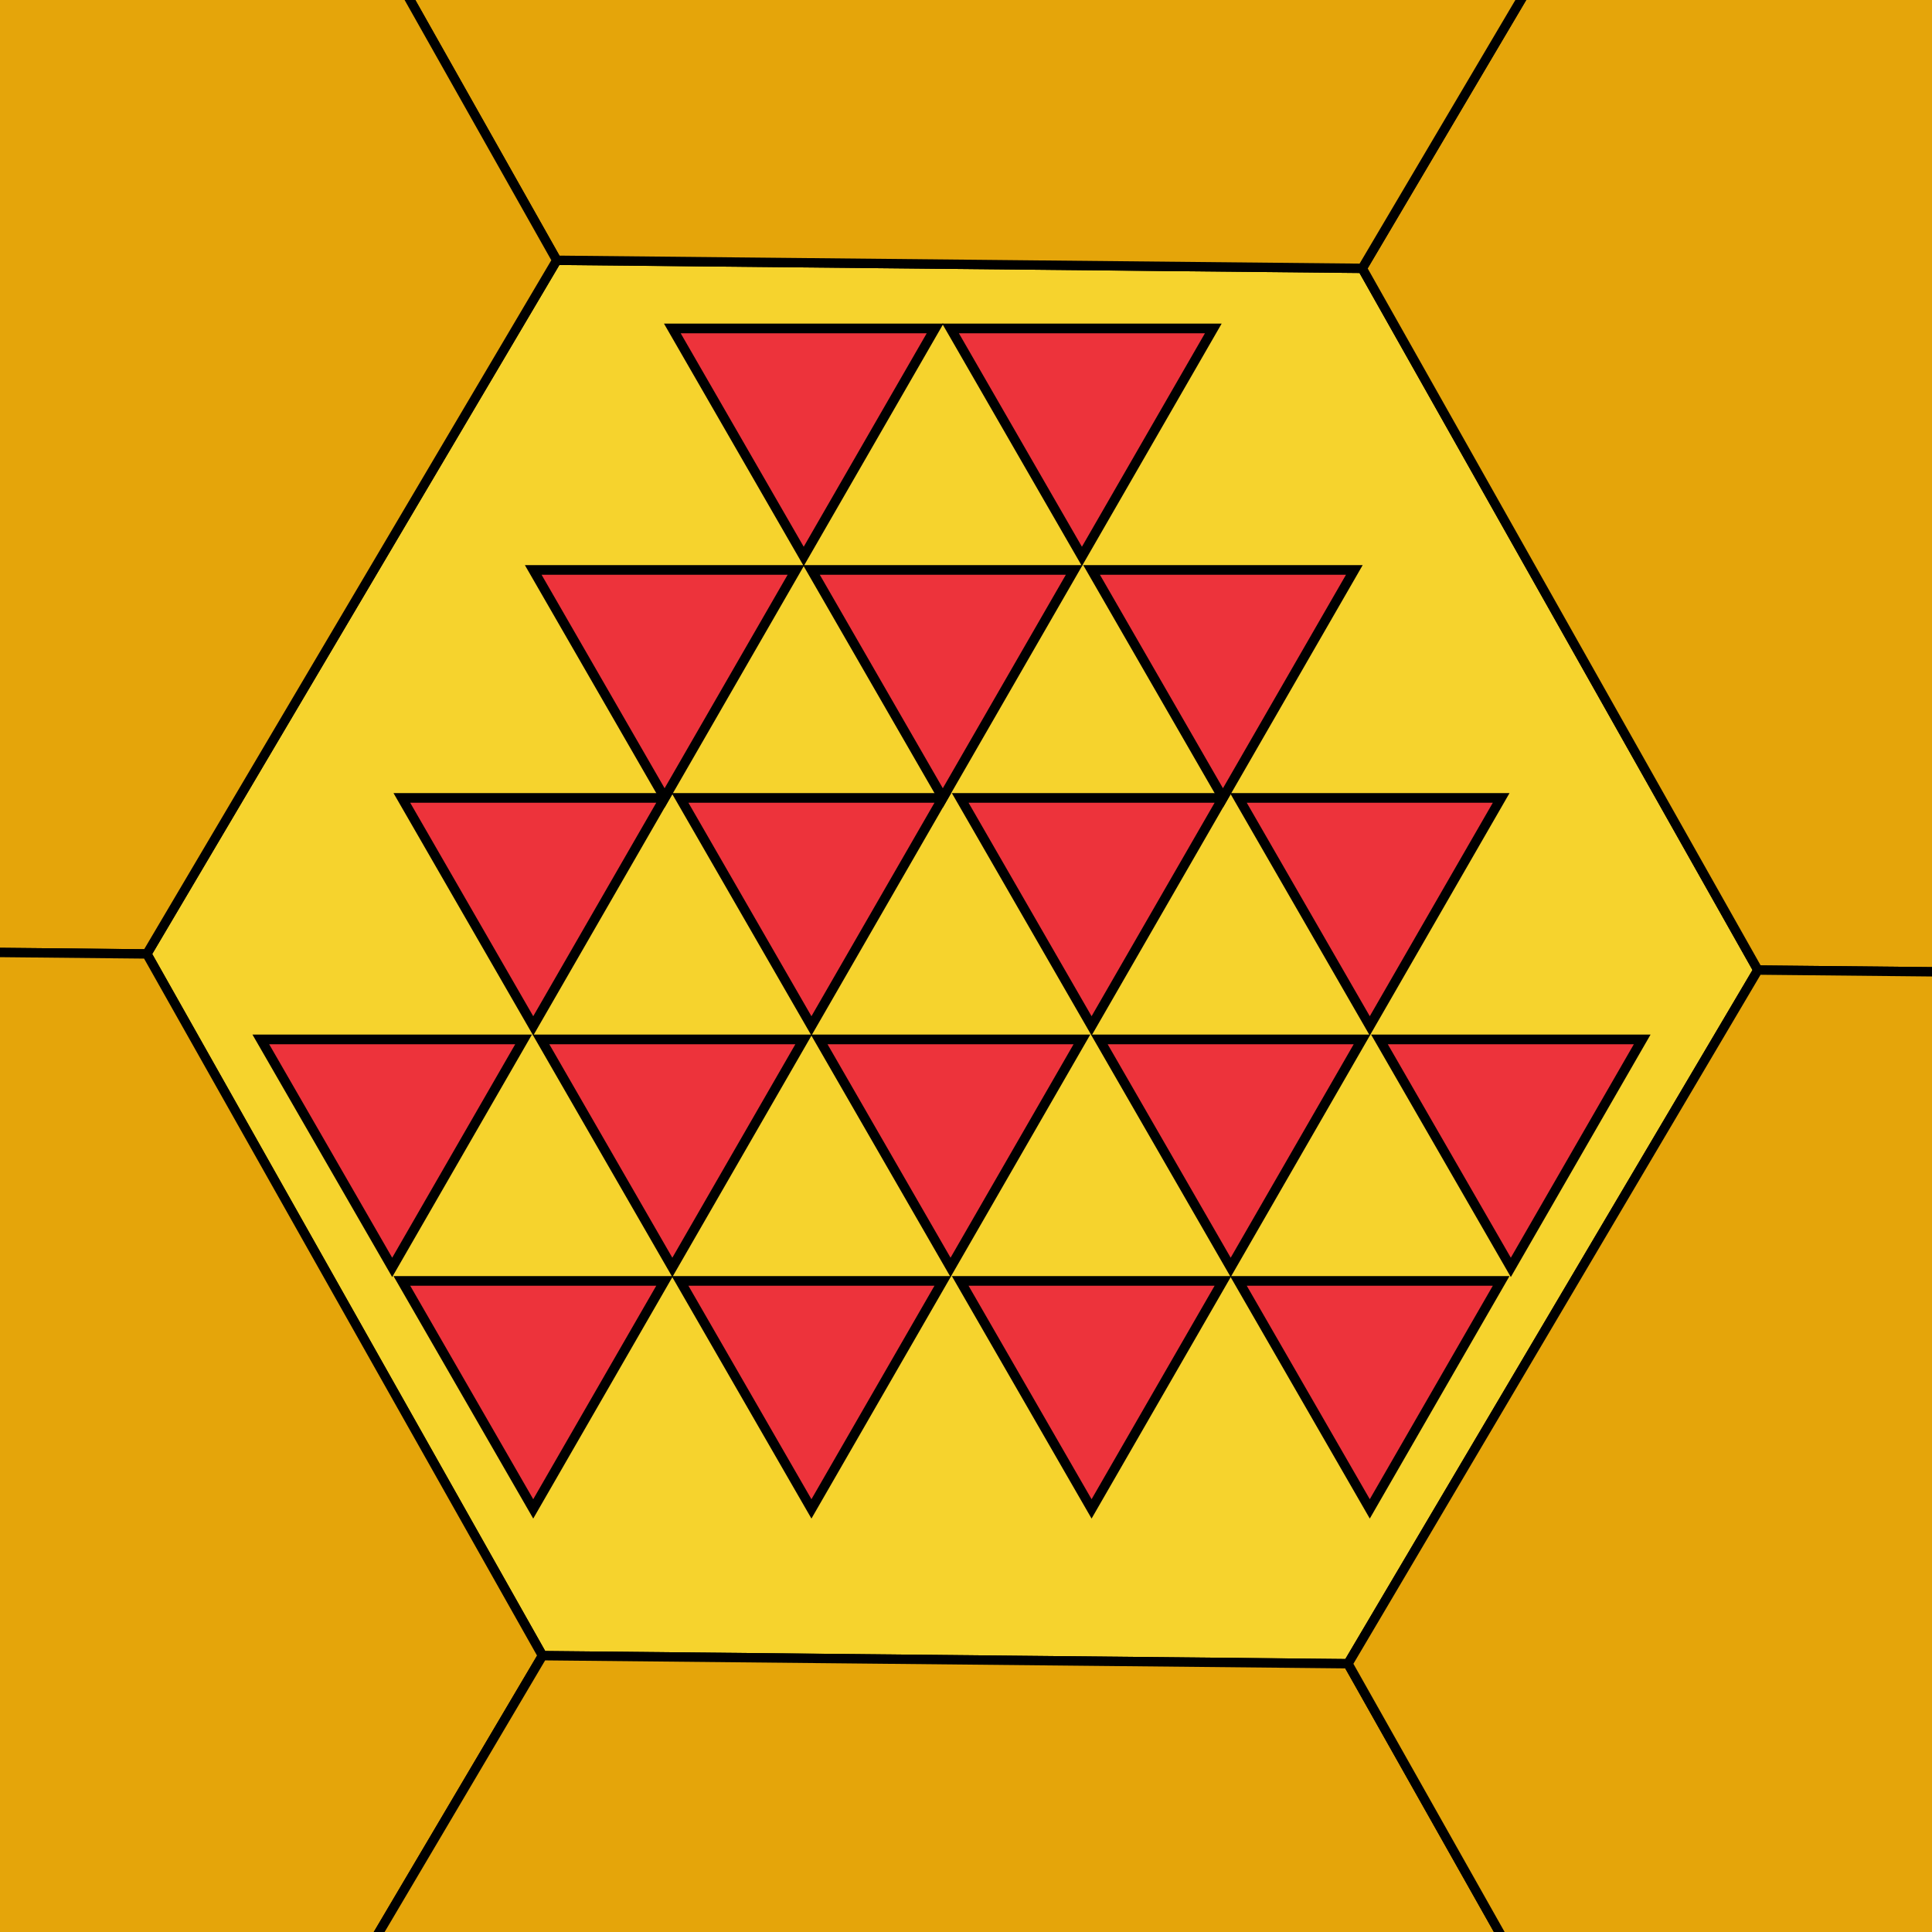
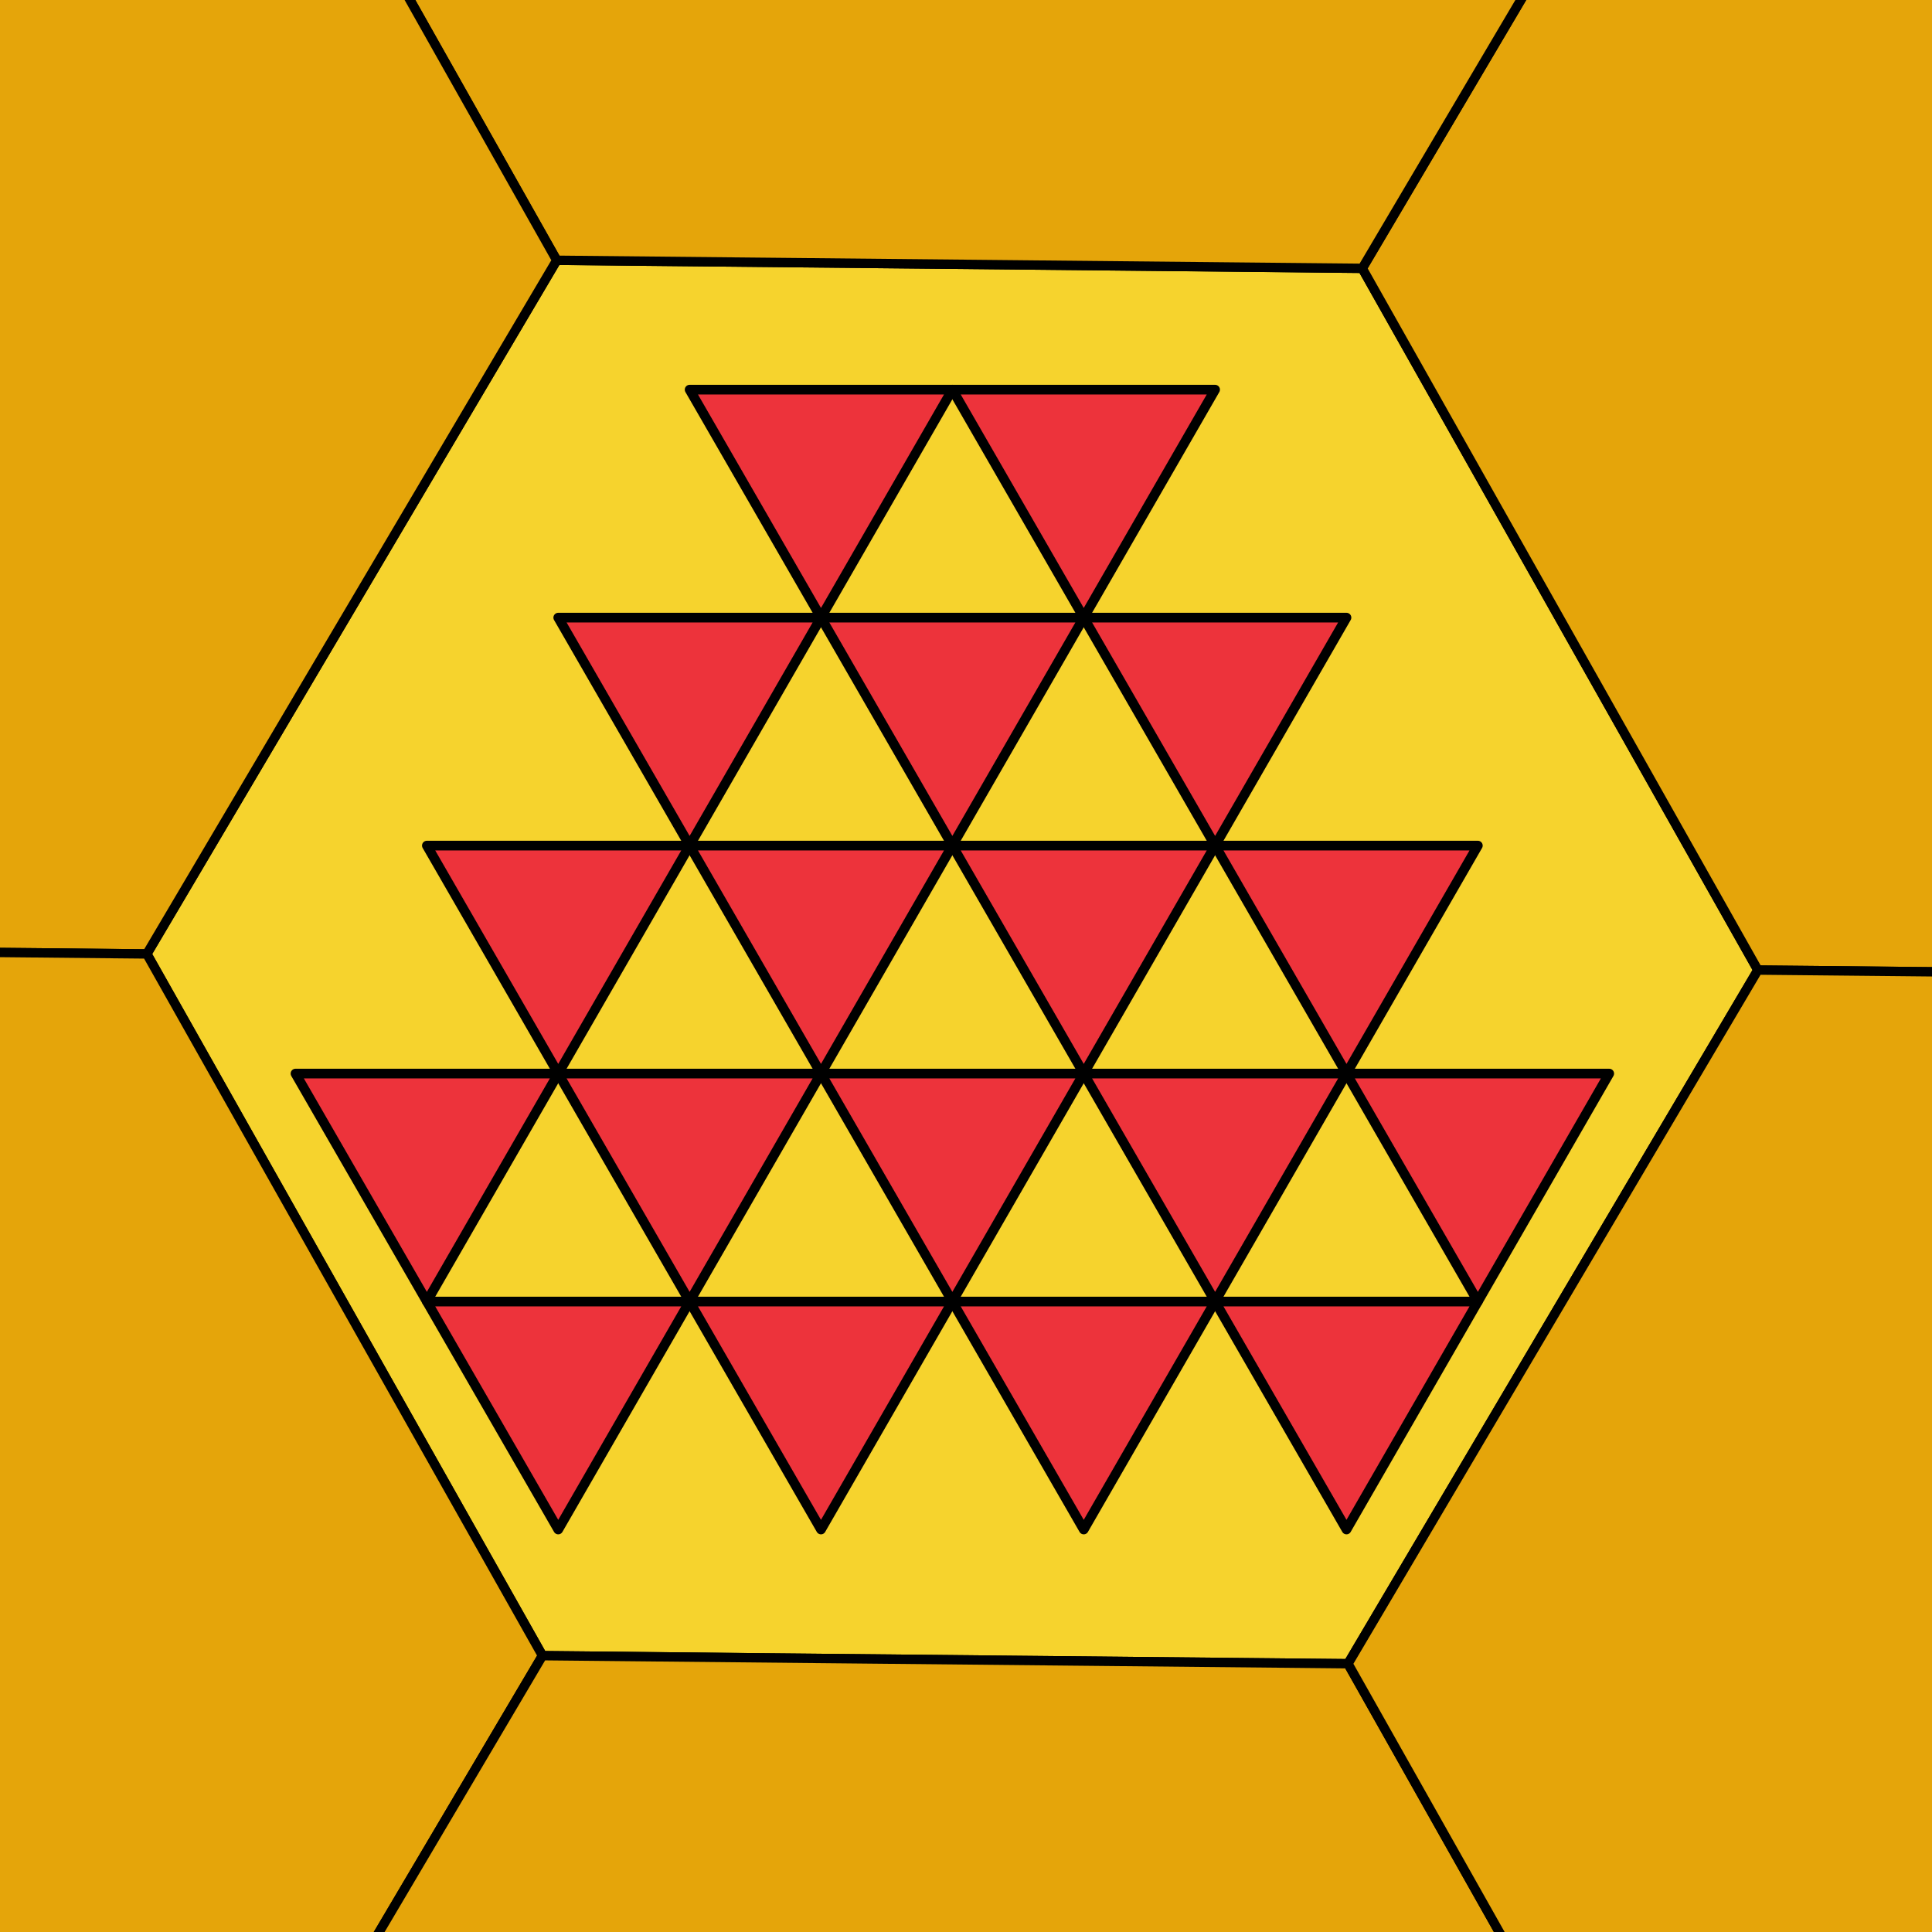
<svg xmlns="http://www.w3.org/2000/svg" width="1e3mm" height="1e3mm" version="1.1" viewBox="0 0 1e3 1e3" id="svg58">
  <defs id="defs62" />
-   <path d="M 697.72,861.14 280.78,856.97 76,493.76 288.16,134.72 705.1,138.89 909.88,502.1 Z" fill="#f6d32d" stroke-width="4.855" id="path2" style="stroke:#000000" />
-   <g fill="#ed333b" stroke-width="5" id="g40" style="stroke:#000000">
-     <path d="M 488,663 H 352 l 68,118 z" id="path4" />
-     <path d="M 633,663 H 497 l 68,118 z" id="path6" />
-     <path d="M 705,538 H 569 l 68,118 z" id="path8" />
-     <path d="M 560,538 H 424 l 68,118 z" id="path10" />
-     <path d="M 416,538 H 280 l 68,118 z" id="path12" />
-     <path d="M 777,413 H 641 l 68,118 z" id="path14" />
-     <path d="M 633,413 H 497 l 68,118 z" id="path16" />
-     <path d="M 488,413 H 352 l 68,118 z" id="path18" />
-     <path d="M 344,413 H 208 l 68,118 z" id="path20" />
-     <path d="m 777,663 -136,10e-6 68,118 z" id="path22" />
-     <path d="M 850,538 H 714 l 68,118 z" id="path24" />
-     <path d="m 344,663 -136,10e-6 68,118 z" id="path26" />
-     <path d="m 271,538 -136,10e-6 68,118 z" id="path28" />
-     <path d="M 412,295 H 276 l 68,118 z" id="path30" />
-     <path d="M 556,295 H 420 l 68,118 z" id="path32" />
-     <path d="M 701,295 H 565 l 68,118 z" id="path34" />
-     <path d="M 628,170 H 492 l 68,118 z" id="path36" />
-     <path d="M 484,170 H 348 l 68,118 z" id="path38" />
+   <path d="M 697.72,861.14 280.78,856.97 76,493.76 288.16,134.72 705.1,138.89 909.88,502.1 Z" fill="#f6d32d" stroke-width="4.855" id="path2" style="stroke:#000000;stroke-linejoin:round;stroke-linecap:round" />
+   <path d="M 1326.82,506.27 909.88,502.1 705.1,138.89 l 212.16,-359.04 416.94,4.17 204.78,363.21 z" id="path42" style="fill:#e5a50a;stroke:#000000;stroke-width:4.855;stroke-linejoin:round;stroke-linecap:round" />
+   <path d="m 705.1,138.89 -416.94,-4.17 -204.78,-363.21 212.16,-359.04 416.94,4.17 204.78,363.21 z" id="path44" style="fill:#e5a50a;stroke:#000000;stroke-width:4.855;stroke-linejoin:round;stroke-linecap:round" />
+   <path d="m 76,493.76 -416.94,-4.17 -204.78,-363.21 212.16,-359.04 416.94,4.17 204.78,363.21 z" id="path46" style="fill:#e5a50a;stroke:#000000;stroke-width:4.855;stroke-linejoin:round;stroke-linecap:round" />
+   <path d="M 68.62,1216.01 -348.32,1211.84 -553.1,848.63 -340.94,489.59 76,493.76 280.78,856.97 Z" id="path48" style="fill:#e5a50a;stroke:#000000;stroke-width:4.855;stroke-linejoin:round;stroke-linecap:round" />
+   <path d="M 690.34,1583.39 273.4,1579.22 68.62,1216.01 280.78,856.97 l 416.94,4.17 204.78,363.21 z" id="path50" style="fill:#e5a50a;stroke:#000000;stroke-width:4.855;stroke-linejoin:round;stroke-linecap:round" />
+   <path d="M 1319.44,1228.52 902.5,1224.35 697.72,861.14 909.88,502.1 l 416.94,4.17 204.78,363.21 z" id="path52" style="fill:#e5a50a;stroke:#000000;stroke-width:4.855;stroke-linejoin:round;stroke-linecap:round" />
+   <g id="g976" style="stroke-linejoin:round;stroke-linecap:round">
+     <path d="M 356.94,673.676 H 220.94 L 288.94,791.676 Z" id="path884" style="fill:#ed333b;stroke:#000000;stroke-width:5;stroke-linejoin:round;stroke-linecap:round" />
+     <path d="M 492.94,673.676 H 356.94 L 424.94,791.676 Z" id="path886" style="fill:#ed333b;stroke:#000000;stroke-width:5;stroke-linejoin:round;stroke-linecap:round" />
+     <path d="M 696.94,555.676 H 560.94 L 628.94,673.676 Z" id="path888" style="fill:#ed333b;stroke:#000000;stroke-width:5;stroke-linejoin:round;stroke-linecap:round" />
+     <path d="M 560.94,555.676 H 424.94 L 492.94,673.676 Z" id="path890" style="fill:#ed333b;stroke:#000000;stroke-width:5;stroke-linejoin:round;stroke-linecap:round" />
+     <path d="M 424.94,555.676 H 288.94 L 356.94,673.676 Z" id="path892" style="fill:#ed333b;stroke:#000000;stroke-width:5;stroke-linejoin:round;stroke-linecap:round" />
+     <path d="M 764.94,437.676 H 628.94 L 696.94,555.676 Z" id="path894" style="fill:#ed333b;stroke:#000000;stroke-width:5;stroke-linejoin:round;stroke-linecap:round" />
+     <path d="M 628.94,437.676 H 492.94 L 560.94,555.676 Z" id="path896" style="fill:#ed333b;stroke:#000000;stroke-width:5;stroke-linejoin:round;stroke-linecap:round" />
+     <path d="M 492.94,437.676 H 356.94 L 424.94,555.676 Z" id="path898" style="fill:#ed333b;stroke:#000000;stroke-width:5;stroke-linejoin:round;stroke-linecap:round" />
+     <path d="M 356.94,437.676 H 220.94 L 288.94,555.676 Z" id="path900" style="fill:#ed333b;stroke:#000000;stroke-width:5;stroke-linejoin:round;stroke-linecap:round" />
+     <path d="M 628.94,673.676 L 492.94,673.676 L 560.94,791.676 Z" id="path902" style="fill:#ed333b;stroke:#000000;stroke-width:5;stroke-linejoin:round;stroke-linecap:round" />
+     <path d="M 832.94,555.676 H 696.94 L 764.94,673.676 Z" id="path904" style="fill:#ed333b;stroke:#000000;stroke-width:5;stroke-linejoin:round;stroke-linecap:round" />
+     <path d="M 764.94,673.676 L 628.94,673.676 L 696.94,791.676 Z" id="path906" style="fill:#ed333b;stroke:#000000;stroke-width:5;stroke-linejoin:round;stroke-linecap:round" />
+     <path d="M 288.94,555.676 L 152.94,555.676 L 220.94,673.676 Z" id="path908" style="fill:#ed333b;stroke:#000000;stroke-width:5;stroke-linejoin:round;stroke-linecap:round" />
+     <path d="M 424.94,319.676 H 288.94 L 356.94,437.676 Z" id="path910" style="fill:#ed333b;stroke:#000000;stroke-width:5;stroke-linejoin:round;stroke-linecap:round" />
+     <path d="M 560.94,319.676 H 424.94 L 492.94,437.676 Z" id="path912" style="fill:#ed333b;stroke:#000000;stroke-width:5;stroke-linejoin:round;stroke-linecap:round" />
+     <path d="M 696.94,319.676 H 560.94 L 628.94,437.676 Z" id="path914" style="fill:#ed333b;stroke:#000000;stroke-width:5;stroke-linejoin:round;stroke-linecap:round" />
+     <path d="M 628.94,201.676 H 492.94 L 560.94,319.676 Z" id="path916" style="fill:#ed333b;stroke:#000000;stroke-width:5;stroke-linejoin:round;stroke-linecap:round" />
+     <path d="M 492.94,201.676 H 356.94 L 424.94,319.676 Z" id="path918" style="fill:#ed333b;stroke:#000000;stroke-width:5;stroke-linejoin:round;stroke-linecap:round" />
  </g>
-   <path d="M 1326.82,506.27 909.88,502.1 705.1,138.89 l 212.16,-359.04 416.94,4.17 204.78,363.21 z" id="path42" style="fill:#e5a50a;stroke:#000000;stroke-width:4.855" />
-   <path d="m 705.1,138.89 -416.94,-4.17 -204.78,-363.21 212.16,-359.04 416.94,4.17 204.78,363.21 z" id="path44" style="fill:#e5a50a;stroke:#000000;stroke-width:4.855" />
-   <path d="m 76,493.76 -416.94,-4.17 -204.78,-363.21 212.16,-359.04 416.94,4.17 204.78,363.21 z" id="path46" style="fill:#e5a50a;stroke:#000000;stroke-width:4.855" />
-   <path d="M 68.62,1216.01 -348.32,1211.84 -553.1,848.63 -340.94,489.59 76,493.76 280.78,856.97 Z" id="path48" style="fill:#e5a50a;stroke:#000000;stroke-width:4.855" />
-   <path d="M 690.34,1583.39 273.4,1579.22 68.62,1216.01 280.78,856.97 l 416.94,4.17 204.78,363.21 z" id="path50" style="fill:#e5a50a;stroke:#000000;stroke-width:4.855" />
-   <path d="M 1319.44,1228.52 902.5,1224.35 697.72,861.14 909.88,502.1 l 416.94,4.17 204.78,363.21 z" id="path52" style="fill:#e5a50a;stroke:#000000;stroke-width:4.855" />
</svg>
